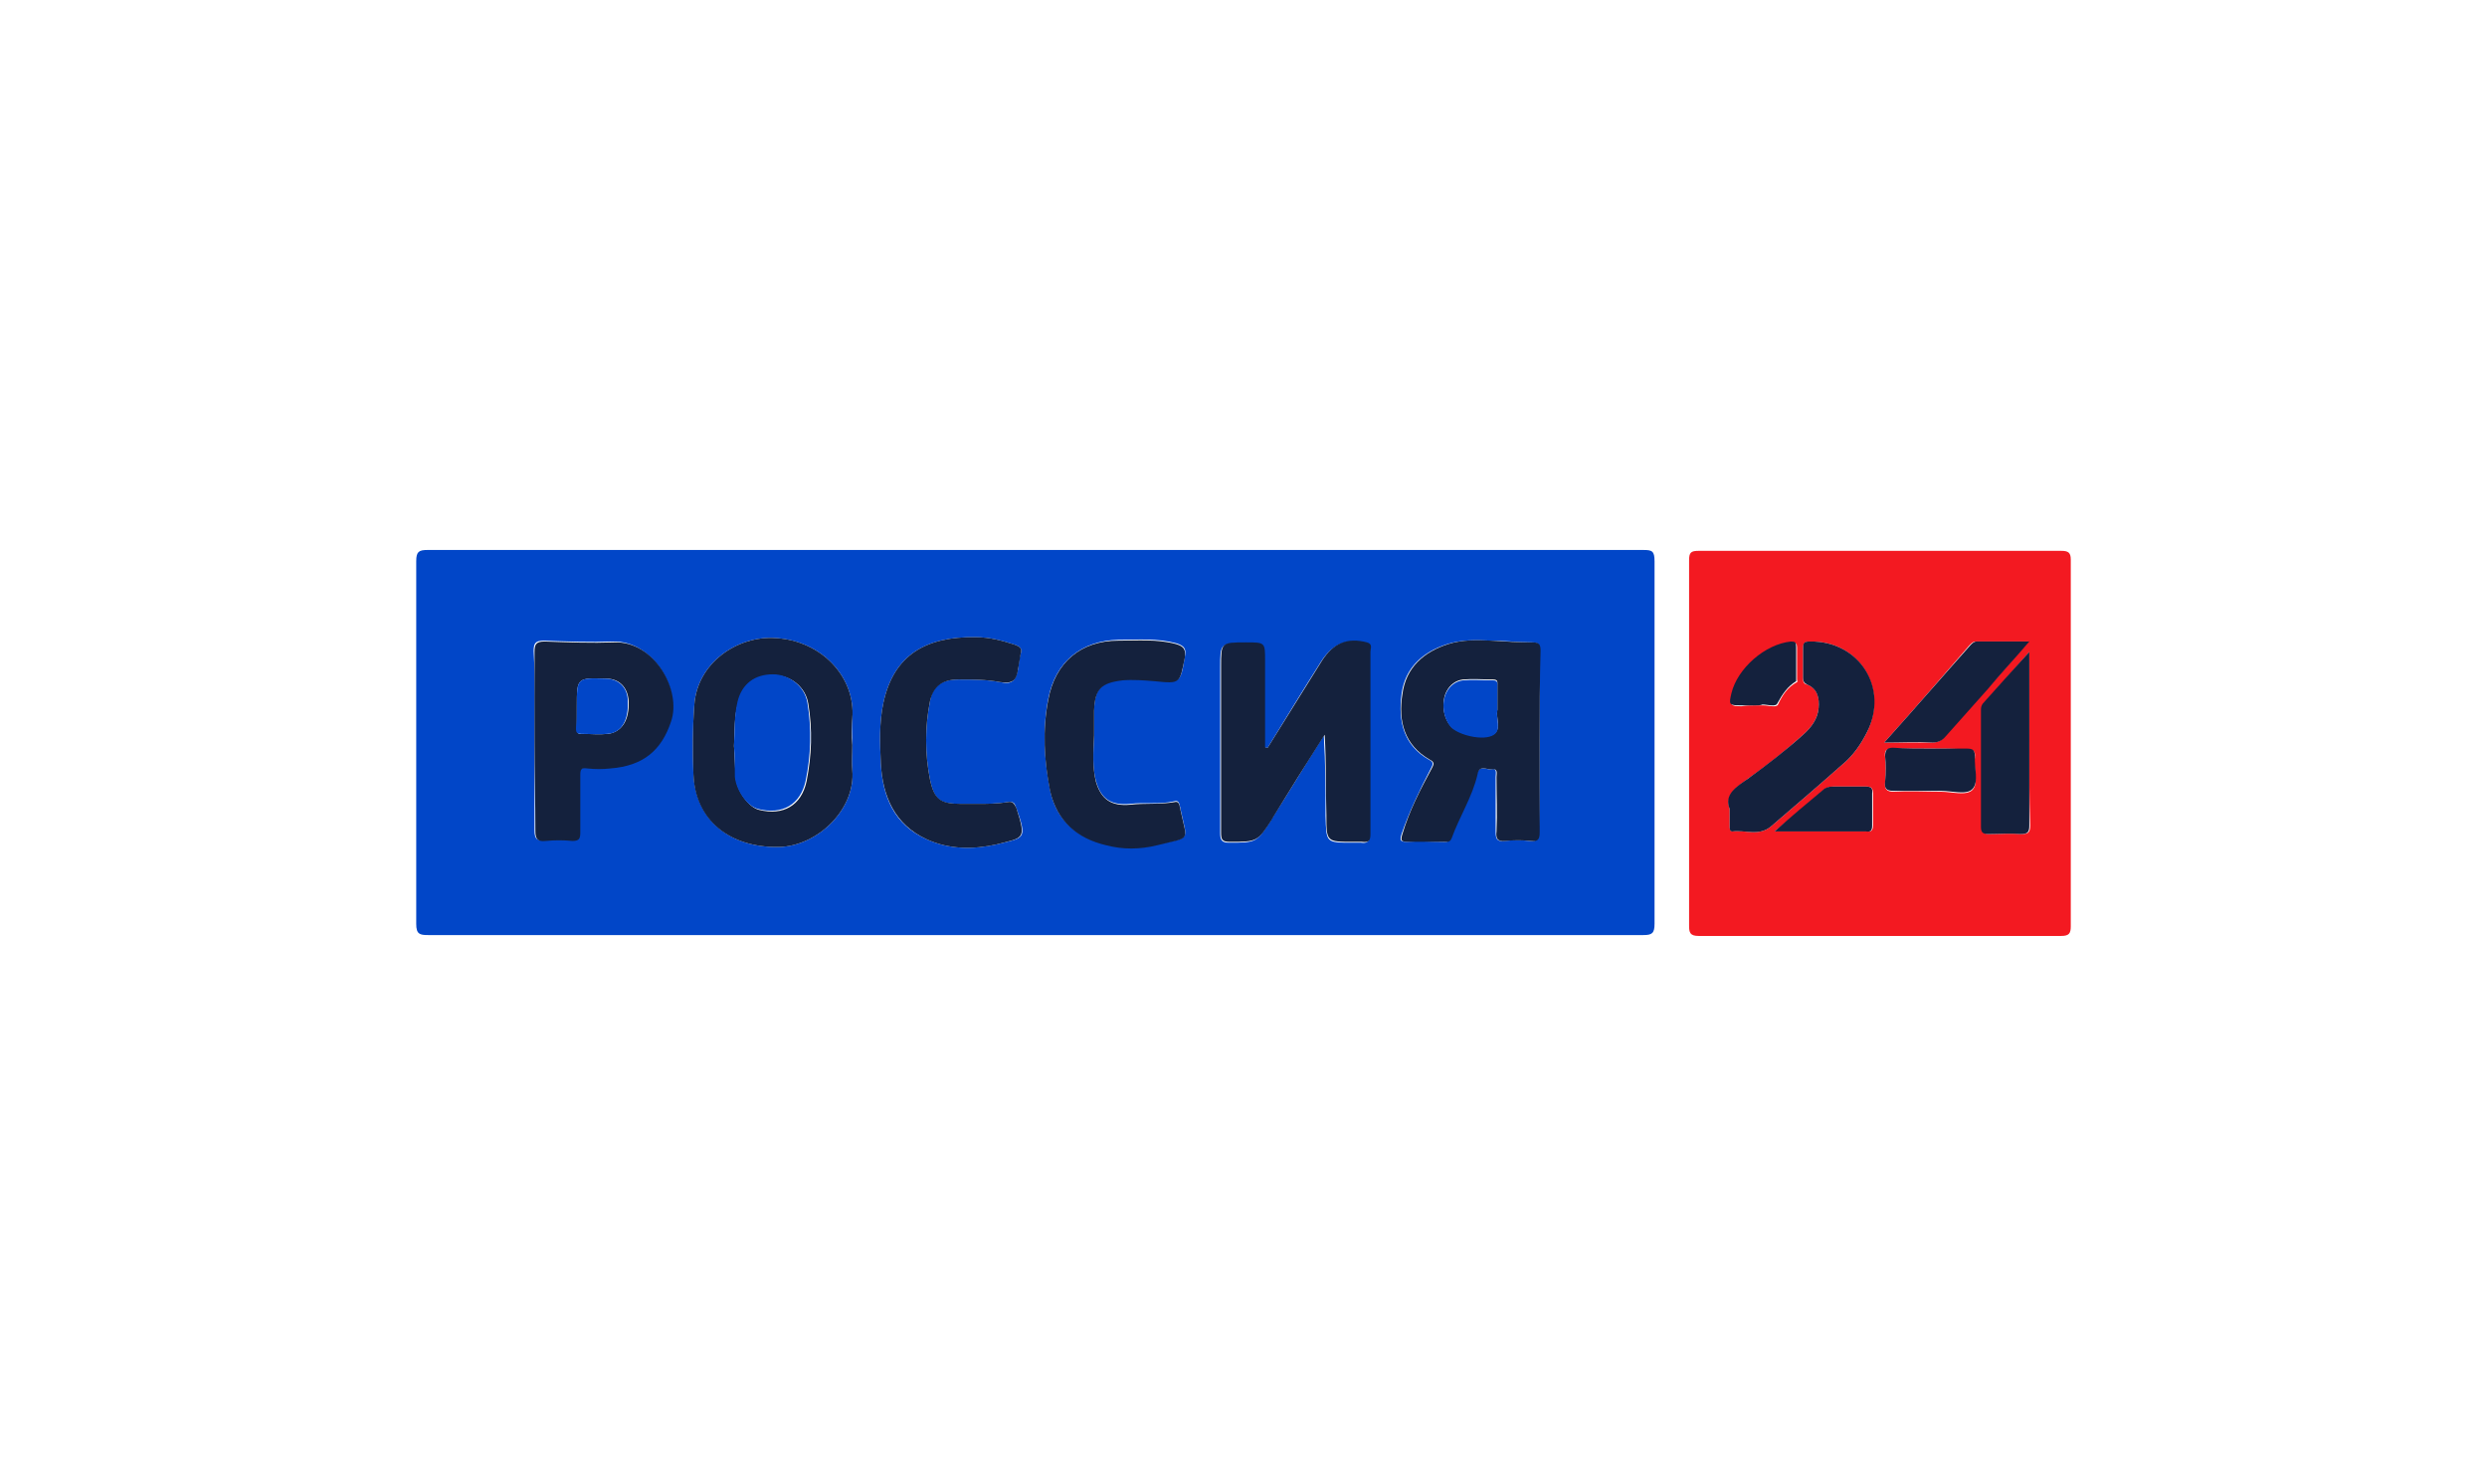
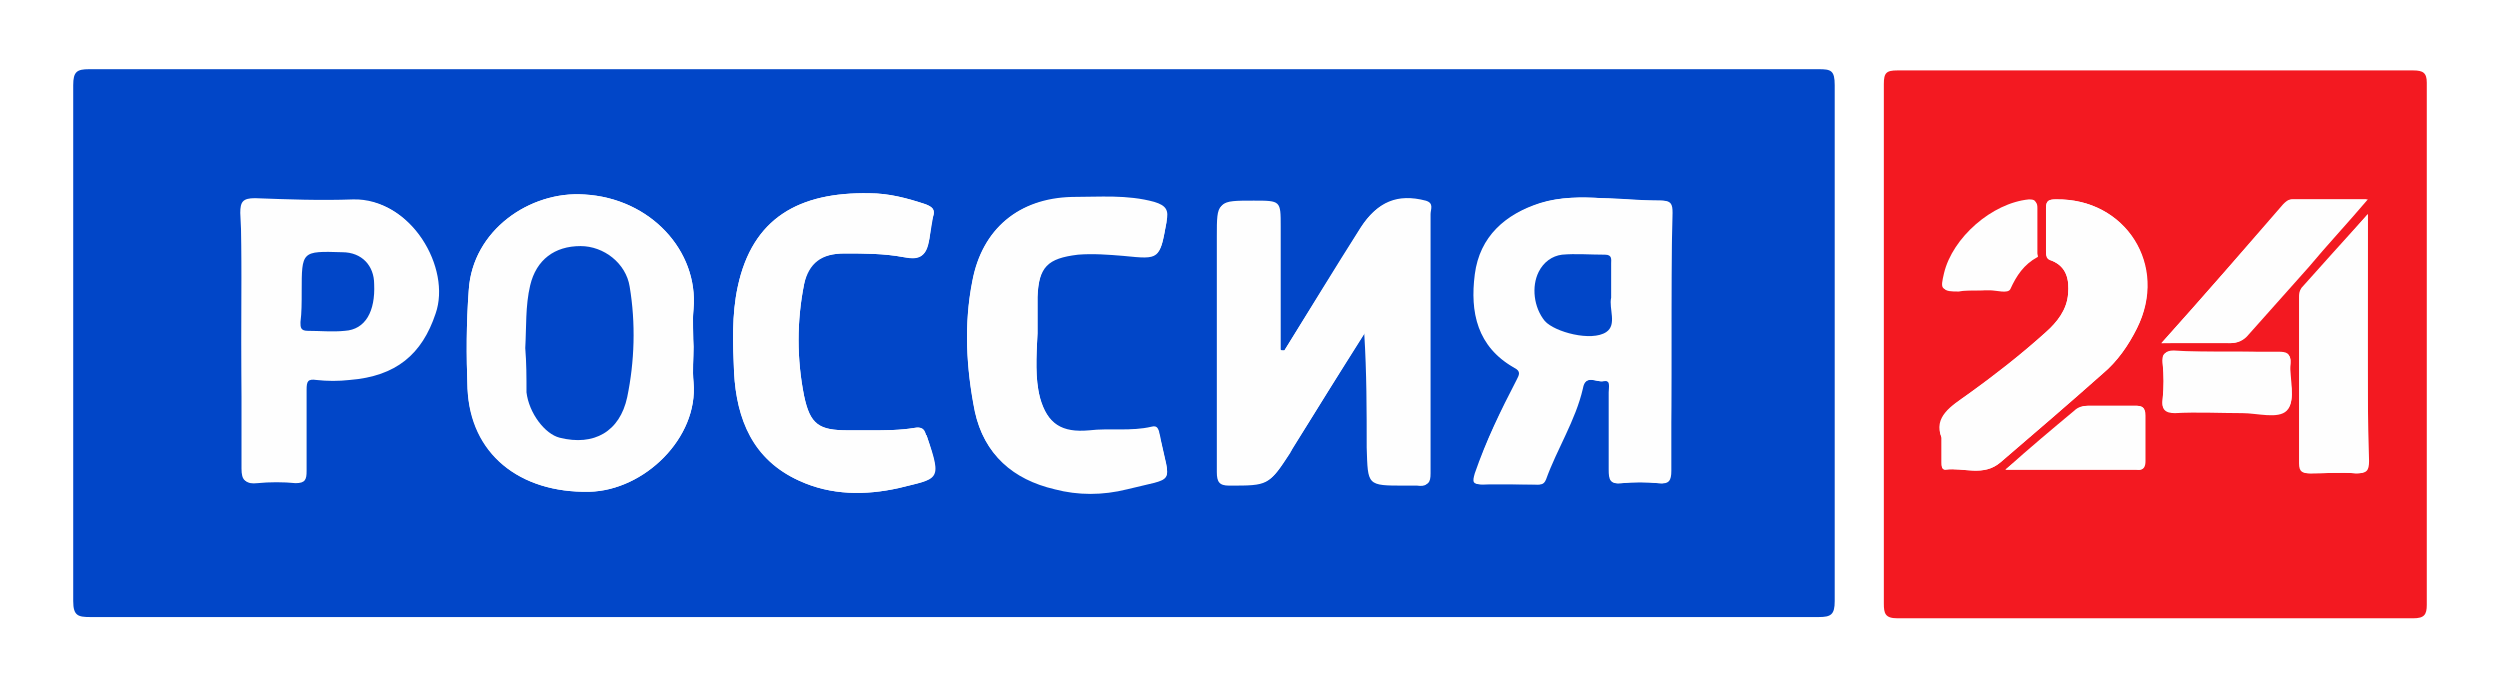
- <svg xmlns="http://www.w3.org/2000/svg" version="1.2" baseProfile="tiny" x="0px" y="0px" width="288px" height="171.8px" viewBox="0 0 288 171.8" overflow="visible" xml:space="preserve">
+ <svg xmlns="http://www.w3.org/2000/svg" version="1.2" baseProfile="tiny" x="0px" y="0px" width="204" height="57" viewBox="42.24 58.24 203.52 56.52" xml:space="preserve">
  <path fill="#0146C8" d="M119.9,108.3c-23.4,0-46.9,0-70.3,0c-1,0-1.4-0.1-1.4-1.3c0-14,0-28,0-42c0-1.1,0.3-1.3,1.3-1.3   c46.9,0,93.9,0,140.8,0c1,0,1.3,0.1,1.3,1.3c0,14,0,28,0,42c0,1.1-0.3,1.3-1.3,1.3C167,108.3,143.5,108.3,119.9,108.3z M146.8,86.6   c-0.1,0-0.3,0-0.4,0c0-3.3,0-6.7,0-10c0-2.1,0-2.1-2.2-2.1c-2.9,0-2.9,0-2.9,2.8c0,6.4,0,12.8,0,19.2c0,0.8,0.2,1.1,1,1.1   c3.2,0,3.2,0,4.9-2.6c0-0.1,0.1-0.1,0.1-0.2c2-3.1,3.9-6.3,6-9.6c0.2,3.2,0.2,6.3,0.2,9.3c0.1,3.1,0,3.1,3.1,3.1c0.3,0,0.6,0,1,0   c0.7,0.1,1-0.1,1-0.9c-0.1-1.4,0-2.9,0-4.3c0-5.6,0-11.2,0-16.8c0-0.4,0.3-0.9-0.4-1.1c-2.3-0.6-3.9,0.1-5.2,2.1   C150.9,79.9,148.9,83.2,146.8,86.6z M178.3,85.9c0-3.5,0-7,0-10.5c0-0.7-0.1-1-0.9-1c-1.6,0-3.2-0.2-4.8-0.2   c-1.7-0.1-3.4-0.1-5,0.4c-2.8,0.9-4.9,2.7-5.3,5.8c-0.4,3.1,0.2,5.9,3.2,7.6c0.6,0.3,0.4,0.6,0.2,1c-1.3,2.5-2.5,5-3.4,7.6   c-0.2,0.7-0.2,0.9,0.6,0.9c1.4-0.1,2.8,0,4.2,0c0.3,0,0.7,0.1,0.9-0.4c0.9-2.5,2.4-4.8,3-7.4c0.3-1.2,1.2-0.5,1.7-0.6   c0.7-0.2,0.5,0.5,0.5,0.9c0,2.1,0,4.2,0,6.3c0,0.8,0.1,1.2,1,1.1c1-0.1,2-0.1,3,0c0.8,0.1,1-0.3,1-1   C178.3,92.9,178.3,89.4,178.3,85.9z M98.7,86.3C98.7,86.3,98.6,86.3,98.7,86.3c0-1-0.1-2.1,0-3.1c0.4-4.7-3.5-9-8.9-9.3   c-4.4-0.3-9.1,2.9-9.4,7.8c-0.2,2.7-0.2,5.3-0.1,8c0.3,5.3,4.2,8.5,9.9,8.4c4.5-0.1,8.9-4.4,8.5-8.9C98.6,88.2,98.7,87.2,98.7,86.3   z M61.9,85.8c0,3.5,0,6.9,0,10.4c0,1,0.3,1.2,1.2,1.1c1-0.1,2.1-0.1,3.1,0c0.8,0,0.9-0.3,0.9-1c0-2.2,0-4.4,0-6.6   c0-0.6,0.1-0.8,0.8-0.8c0.9,0.1,1.8,0,2.7,0c3.8-0.4,5.9-2.1,7-5.4c1.3-3.7-2-9.3-6.6-9.2c-2.7,0.1-5.3,0-8-0.1   c-1,0-1.2,0.3-1.2,1.2C62,79,61.9,82.4,61.9,85.8z M113.1,93.1c-0.6,0-1.2,0-1.8,0c-2.4,0-3.1-0.4-3.6-2.8c-0.6-3-0.6-6.1,0-9.1   c0.3-1.8,1.4-2.5,3.3-2.5c1.6,0,3.2,0,4.8,0.3c1.4,0.3,1.8-0.1,2.1-1.5c0.1-0.6,0.1-1.2,0.3-1.8c0.2-0.6-0.1-0.8-0.6-1   c-1.5-0.5-3-0.9-4.6-0.9c-5.7-0.1-9.5,2-10.7,7.6c-0.5,2.3-0.4,4.7-0.3,7c0.2,3.8,1.5,7.1,5.3,8.8c2.6,1.2,5.4,1.2,8.1,0.6   c3.2-0.8,3.6-0.5,2.3-4.2c0-0.1-0.1-0.1-0.1-0.2c-0.1-0.4-0.3-0.6-0.9-0.5C115.5,93.1,114.3,93.1,113.1,93.1z M126.7,85.2   c0-0.8,0-1.9,0-3c0.1-2.5,0.8-3.2,3.3-3.5c1.2-0.1,2.5,0,3.7,0.1c3,0.3,3,0.3,3.5-2.7c0.2-0.9,0-1.3-1-1.6   c-2.2-0.6-4.4-0.4-6.7-0.4c-4.3,0.1-7.3,2.6-8.1,6.8c-0.7,3.5-0.5,7.1,0.2,10.6s3.1,5.5,6.5,6.3c2,0.5,4,0.5,5.9,0   c4-0.9,3.5-0.3,2.7-4.1c0-0.2-0.1-0.3-0.1-0.5c-0.1-0.3-0.2-0.5-0.6-0.4c-1.7,0.4-3.4,0.1-5.1,0.3c-2.2,0.2-3.4-0.5-4-2.7   C126.5,88.9,126.6,87.2,126.7,85.2z" />
  <path fill="#F31921" d="M195.6,86.1c0-7.1,0-14.1,0-21.2c0-0.9,0.2-1.1,1.1-1.1c14,0,28,0,42,0c0.8,0,1.1,0.2,1.1,1   c0,14.2,0,28.3,0,42.5c0,0.8-0.2,1.1-1.1,1.1c-14,0-28,0-42,0c-1,0-1.1-0.4-1.1-1.2C195.6,100.1,195.6,93.1,195.6,86.1z    M200.3,93.7c0,0.8,0,1.4,0,2c0,0.2,0,0.6,0.3,0.6c1.5-0.2,3.1,0.6,4.5-0.6c2.8-2.4,5.6-4.8,8.3-7.2c1.2-1,2.1-2.3,2.8-3.7   c2.5-5.1-0.9-10.6-6.6-10.5c-0.5,0-0.8,0.1-0.8,0.7c0,1.2,0,2.3,0,3.5c0,0.4,0,0.7,0.5,0.8c1.2,0.5,1.4,1.5,1.3,2.7   c-0.1,1.3-0.9,2.3-1.8,3.1c-2,1.8-4.1,3.5-6.4,5.1C201.2,91.1,199.7,92,200.3,93.7z M235,75.5c-1.9,2.2-3.6,4.1-5.3,6   c-0.2,0.2-0.2,0.5-0.2,0.8c0,4.5,0,9,0,13.5c0,0.7,0.3,0.8,0.9,0.8c1.2,0,2.5-0.1,3.7,0c0.8,0,1-0.2,1-1   C234.9,89,235,82.4,235,75.5z M218.2,86c2,0,3.8,0,5.5,0c0.7,0,1.1-0.2,1.5-0.7c1.6-1.9,3.3-3.7,4.9-5.5c1.5-1.7,3.1-3.5,4.8-5.5   c-2.2,0-4.2,0-6.1,0c-0.3,0-0.5,0.2-0.7,0.4C224.9,78.4,221.7,82.1,218.2,86z M223.6,86.7c-1.5,0-3,0-4.4,0c-0.8,0-1,0.2-0.9,1   c0.1,1,0.1,1.9,0,2.9c-0.1,0.8,0.2,1.1,1,1.1c1.8-0.1,3.7,0,5.5,0c1.2,0,2.9,0.5,3.6-0.2c0.8-0.8,0.1-2.5,0.3-3.8   c0.1-0.8-0.3-0.9-1-0.9C226.3,86.7,224.9,86.7,223.6,86.7z M205.5,96.3c3.6,0,6.9,0,10.2,0c0.2,0,0.3,0,0.5,0   c0.6,0.1,0.7-0.3,0.7-0.7c0-1.2,0-2.5,0-3.7c0-0.7-0.3-0.8-0.8-0.8c-1.3,0-2.6,0-3.8,0c-0.4,0-0.8,0.1-1.1,0.4   C209.4,93,207.6,94.6,205.5,96.3z M203.2,81.7c0.3,0,0.6,0,1,0c0.6,0,1.5,0.3,1.7-0.1c0.5-1.1,1.1-2,2.2-2.6c0.1,0,0-0.2,0-0.3   c0-1.2,0-2.5,0-3.7c0-0.4-0.1-0.6-0.6-0.6c-3,0.3-6.2,3-6.9,6c-0.3,1.3-0.2,1.4,1.1,1.4C202.2,81.7,202.7,81.7,203.2,81.7z" />
-   <path fill="#14213d" d="M146.8,86.6c2.1-3.4,4.2-6.7,6.3-10.1c1.3-2,2.9-2.7,5.2-2.1c0.7,0.2,0.4,0.7,0.4,1.1c0,5.6,0,11.2,0,16.8   c0,1.4,0,2.9,0,4.3c0,0.8-0.2,1-1,0.9c-0.3,0-0.6,0-1,0c-3.1,0-3.1,0-3.1-3.1c-0.1-3,0-6-0.2-9.3c-2.1,3.3-4.1,6.5-6,9.6   c0,0.1-0.1,0.1-0.1,0.2c-1.7,2.6-1.7,2.6-4.9,2.6c-0.9,0-1-0.3-1-1.1c0-6.4,0-12.8,0-19.2c0-2.8,0-2.8,2.9-2.8c2.2,0,2.2,0,2.2,2.1   c0,3.3,0,6.7,0,10C146.5,86.6,146.6,86.6,146.8,86.6z" />
-   <path fill="#14213d" d="M178.3,85.9c0,3.5,0,7,0,10.5c0,0.8-0.2,1.1-1,1c-1-0.1-2-0.1-3,0c-0.9,0.1-1.1-0.3-1-1.1   c0.1-2.1,0-4.2,0-6.3c0-0.4,0.2-1-0.5-0.9c-0.6,0.1-1.5-0.6-1.7,0.6c-0.6,2.6-2.1,4.9-3,7.4c-0.2,0.5-0.5,0.4-0.9,0.4   c-1.4,0-2.8,0-4.2,0c-0.8,0-0.8-0.2-0.6-0.9c0.8-2.7,2.1-5.2,3.4-7.6c0.2-0.4,0.4-0.7-0.2-1c-3-1.7-3.7-4.5-3.2-7.6   c0.4-3.1,2.5-4.9,5.3-5.8c1.6-0.5,3.3-0.5,5-0.4c1.6,0.1,3.2,0.2,4.8,0.2c0.8,0,0.9,0.3,0.9,1C178.3,78.8,178.3,82.4,178.3,85.9z    M173.4,81.9c0-0.8,0-1.7,0-2.5c0-0.4,0.1-0.7-0.5-0.7c-1.2,0-2.3-0.1-3.5,0c-0.8,0.1-1.5,0.6-1.9,1.4c-0.6,1.2-0.4,3,0.5,4   c0.8,0.9,3.8,1.7,5,0.9c0.9-0.6,0.2-1.8,0.4-2.8C173.4,82.1,173.4,82,173.4,81.9z" />
-   <path fill="#14213d" d="M98.7,86.3c0,1-0.1,1.9,0,2.9c0.4,4.5-4,8.8-8.5,8.9c-5.7,0.1-9.7-3.1-9.9-8.4c-0.1-2.7-0.1-5.3,0.1-8   c0.3-4.9,5-8.1,9.4-7.8c5.4,0.3,9.3,4.6,8.9,9.3C98.6,84.2,98.6,85.2,98.7,86.3C98.6,86.3,98.7,86.3,98.7,86.3z M85,86.4   c0.1,1.2,0.1,2.5,0.2,3.7c0.2,1.6,1.5,3.4,2.7,3.7c2.8,0.7,4.9-0.5,5.5-3.3c0.6-3,0.7-6,0.2-9c-0.3-1.9-2-3.3-4-3.3   c-2.2,0-3.6,1.1-4.1,3.2C85,82.9,85.1,84.6,85,86.4z" />
-   <path fill="#14213d" d="M61.9,85.8c0-3.4,0-6.9,0-10.3c0-0.9,0.2-1.2,1.2-1.2c2.7,0.1,5.4,0.2,8,0.1c4.6-0.2,7.9,5.5,6.6,9.2   c-1.1,3.3-3.2,5.1-7,5.4c-0.9,0.1-1.8,0.1-2.7,0c-0.7-0.1-0.8,0.1-0.8,0.8c0,2.2,0,4.4,0,6.6c0,0.7-0.1,1-0.9,1   c-1-0.1-2.1-0.1-3.1,0c-0.9,0.1-1.2-0.2-1.2-1.1C62,92.8,61.9,89.3,61.9,85.8z M66.8,81.8c0,0.8,0,1.7,0,2.5c0,0.5,0.1,0.8,0.6,0.7   c1,0,2,0.1,3,0c1.6-0.2,2.5-1.6,2.4-3.8c-0.1-1.6-1.1-2.6-2.6-2.6C66.8,78.5,66.8,78.5,66.8,81.8z" />
-   <path fill="#14213d" d="M113.1,93.1c1.2,0,2.4,0,3.6-0.2c0.5-0.1,0.7,0.1,0.9,0.5c0,0.1,0.1,0.1,0.1,0.2c1.2,3.7,0.8,3.4-2.3,4.2   c-2.7,0.6-5.5,0.6-8.1-0.6c-3.7-1.7-5.1-5-5.3-8.8c-0.1-2.3-0.2-4.7,0.3-7c1.2-5.6,5-7.7,10.7-7.6c1.6,0,3.1,0.4,4.6,0.9   c0.5,0.2,0.8,0.4,0.6,1c-0.1,0.6-0.2,1.2-0.3,1.8c-0.2,1.4-0.7,1.7-2.1,1.5c-1.6-0.3-3.2-0.3-4.8-0.3c-1.9,0-2.9,0.8-3.3,2.5   c-0.6,3-0.6,6.1,0,9.1c0.5,2.3,1.2,2.8,3.6,2.8C111.9,93.1,112.5,93.1,113.1,93.1z" />
-   <path fill="#14213d" d="M126.7,85.2c-0.1,2-0.2,3.6,0.2,5.3c0.6,2.1,1.8,2.9,4,2.7c1.7-0.2,3.4,0,5.1-0.3c0.4-0.1,0.5,0.1,0.6,0.4   c0,0.2,0.1,0.3,0.1,0.5c0.8,3.8,1.3,3.1-2.7,4.1c-2,0.5-4,0.5-5.9,0c-3.4-0.8-5.7-2.8-6.5-6.3c-0.7-3.5-0.9-7.1-0.2-10.6   c0.8-4.3,3.8-6.8,8.1-6.8c2.2,0,4.5-0.2,6.7,0.4c1,0.3,1.1,0.7,1,1.6c-0.6,3-0.5,3-3.5,2.7c-1.2-0.1-2.5-0.2-3.7-0.1   c-2.5,0.3-3.2,1-3.3,3.5C126.7,83.3,126.7,84.4,126.7,85.2z" />
-   <path fill="#14213d" d="M200.3,93.7c-0.7-1.7,0.8-2.6,2.1-3.5c2.2-1.6,4.4-3.3,6.4-5.1c0.9-0.8,1.7-1.8,1.8-3.1   c0.1-1.1-0.1-2.2-1.3-2.7c-0.4-0.2-0.5-0.4-0.5-0.8c0-1.2,0-2.3,0-3.5c0-0.6,0.2-0.7,0.8-0.7c5.7-0.1,9.2,5.4,6.6,10.5   c-0.7,1.4-1.6,2.7-2.8,3.7c-2.7,2.4-5.5,4.8-8.3,7.2c-1.4,1.2-3,0.4-4.5,0.6c-0.3,0-0.3-0.3-0.3-0.6   C200.3,95.1,200.3,94.6,200.3,93.7z" />
-   <path fill="#14213d" d="M235,75.5c0,6.9,0,13.5,0,20.1c0,0.8-0.2,1-1,1c-1.2-0.1-2.5,0-3.7,0c-0.6,0-0.9-0.1-0.9-0.8   c0-4.5,0-9,0-13.5c0-0.3,0-0.5,0.2-0.8C231.3,79.6,233,77.7,235,75.5z" />
-   <path fill="#14213d" d="M218.2,86c3.5-3.9,6.7-7.6,10-11.3c0.2-0.2,0.4-0.4,0.7-0.4c1.9,0,3.9,0,6.1,0c-1.7,2-3.3,3.7-4.8,5.5   c-1.6,1.8-3.3,3.7-4.9,5.5c-0.4,0.5-0.9,0.7-1.5,0.7C222,85.9,220.2,86,218.2,86z" />
-   <path fill="#14213d" d="M223.6,86.7c1.4,0,2.7,0,4.1,0c0.7,0,1,0.1,1,0.9c-0.1,1.3,0.5,3-0.3,3.8c-0.7,0.7-2.3,0.2-3.6,0.2   c-1.8,0-3.7,0-5.5,0c-0.9,0-1.1-0.3-1-1.1c0.1-1,0.1-1.9,0-2.9c0-0.7,0.2-1,0.9-1C220.6,86.7,222.1,86.7,223.6,86.7z" />
-   <path fill="#14213d" d="M205.5,96.3c2-1.8,3.8-3.3,5.6-4.8c0.3-0.3,0.7-0.4,1.1-0.4c1.3,0,2.6,0,3.8,0c0.6,0,0.9,0.1,0.8,0.8   c0,1.2,0,2.5,0,3.7c0,0.5-0.1,0.8-0.7,0.7c-0.2,0-0.3,0-0.5,0C212.4,96.3,209.1,96.3,205.5,96.3z" />
-   <path fill="#14213d" d="M203.2,81.7c-0.5,0-1,0-1.6,0c-1.4,0-1.4-0.1-1.1-1.4c0.7-2.9,3.9-5.7,6.9-6c0.5,0,0.6,0.1,0.6,0.6   c0,1.2,0,2.5,0,3.7c0,0.1,0,0.3,0,0.3c-1,0.6-1.6,1.5-2.2,2.6c-0.2,0.4-1.1,0.1-1.7,0.1C203.9,81.7,203.5,81.7,203.2,81.7z" />
+   <path fill="#FEFEFE" d="M146.8,86.6c2.1-3.4,4.2-6.7,6.3-10.1c1.3-2,2.9-2.7,5.2-2.1c0.7,0.2,0.4,0.7,0.4,1.1c0,5.6,0,11.2,0,16.8   c0,1.4,0,2.9,0,4.3c0,0.8-0.2,1-1,0.9c-0.3,0-0.6,0-1,0c-3.1,0-3.1,0-3.1-3.1c-0.1-3,0-6-0.2-9.3c-2.1,3.3-4.1,6.5-6,9.6   c0,0.1-0.1,0.1-0.1,0.2c-1.7,2.6-1.7,2.6-4.9,2.6c-0.9,0-1-0.3-1-1.1c0-6.4,0-12.8,0-19.2c0-2.8,0-2.8,2.9-2.8c2.2,0,2.2,0,2.2,2.1   c0,3.3,0,6.7,0,10C146.5,86.6,146.6,86.6,146.8,86.6z" />
+   <path fill="#FEFEFE" d="M178.3,85.9c0,3.5,0,7,0,10.5c0,0.8-0.2,1.1-1,1c-1-0.1-2-0.1-3,0c-0.9,0.1-1.1-0.3-1-1.1   c0.1-2.1,0-4.2,0-6.3c0-0.4,0.2-1-0.5-0.9c-0.6,0.1-1.5-0.6-1.7,0.6c-0.6,2.6-2.1,4.9-3,7.4c-0.2,0.5-0.5,0.4-0.9,0.4   c-1.4,0-2.8,0-4.2,0c-0.8,0-0.8-0.2-0.6-0.9c0.8-2.7,2.1-5.2,3.4-7.6c0.2-0.4,0.4-0.7-0.2-1c-3-1.7-3.7-4.5-3.2-7.6   c0.4-3.1,2.5-4.9,5.3-5.8c1.6-0.5,3.3-0.5,5-0.4c1.6,0.1,3.2,0.2,4.8,0.2c0.8,0,0.9,0.3,0.9,1C178.3,78.8,178.3,82.4,178.3,85.9z    M173.4,81.9c0-0.8,0-1.7,0-2.5c0-0.4,0.1-0.7-0.5-0.7c-1.2,0-2.3-0.1-3.5,0c-0.8,0.1-1.5,0.6-1.9,1.4c-0.6,1.2-0.4,3,0.5,4   c0.8,0.9,3.8,1.7,5,0.9c0.9-0.6,0.2-1.8,0.4-2.8C173.4,82.1,173.4,82,173.4,81.9z" />
+   <path fill="#FEFEFE" d="M98.7,86.3c0,1-0.1,1.9,0,2.9c0.4,4.5-4,8.8-8.5,8.9c-5.7,0.1-9.7-3.1-9.9-8.4c-0.1-2.7-0.1-5.3,0.1-8   c0.3-4.9,5-8.1,9.4-7.8c5.4,0.3,9.3,4.6,8.9,9.3C98.6,84.2,98.6,85.2,98.7,86.3C98.6,86.3,98.7,86.3,98.7,86.3z M85,86.4   c0.1,1.2,0.1,2.5,0.2,3.7c0.2,1.6,1.5,3.4,2.7,3.7c2.8,0.7,4.9-0.5,5.5-3.3c0.6-3,0.7-6,0.2-9c-0.3-1.9-2-3.3-4-3.3   c-2.2,0-3.6,1.1-4.1,3.2C85,82.9,85.1,84.6,85,86.4z" />
+   <path fill="#FEFEFE" d="M61.9,85.8c0-3.4,0-6.9,0-10.3c0-0.9,0.2-1.2,1.2-1.2c2.7,0.1,5.4,0.2,8,0.1c4.6-0.2,7.9,5.5,6.6,9.2   c-1.1,3.3-3.2,5.1-7,5.4c-0.9,0.1-1.8,0.1-2.7,0c-0.7-0.1-0.8,0.1-0.8,0.8c0,2.2,0,4.4,0,6.6c0,0.7-0.1,1-0.9,1   c-1-0.1-2.1-0.1-3.1,0c-0.9,0.1-1.2-0.2-1.2-1.1C62,92.8,61.9,89.3,61.9,85.8z M66.8,81.8c0,0.8,0,1.7,0,2.5c0,0.5,0.1,0.8,0.6,0.7   c1,0,2,0.1,3,0c1.6-0.2,2.5-1.6,2.4-3.8c-0.1-1.6-1.1-2.6-2.6-2.6C66.8,78.5,66.8,78.5,66.8,81.8z" />
+   <path fill="#FEFEFE" d="M113.1,93.1c1.2,0,2.4,0,3.6-0.2c0.5-0.1,0.7,0.1,0.9,0.5c0,0.1,0.1,0.1,0.1,0.2c1.2,3.7,0.8,3.4-2.3,4.2   c-2.7,0.6-5.5,0.6-8.1-0.6c-3.7-1.7-5.1-5-5.3-8.8c-0.1-2.3-0.2-4.7,0.3-7c1.2-5.6,5-7.7,10.7-7.6c1.6,0,3.1,0.4,4.6,0.9   c0.5,0.2,0.8,0.4,0.6,1c-0.1,0.6-0.2,1.2-0.3,1.8c-0.2,1.4-0.7,1.7-2.1,1.5c-1.6-0.3-3.2-0.3-4.8-0.3c-1.9,0-2.9,0.8-3.3,2.5   c-0.6,3-0.6,6.1,0,9.1c0.5,2.3,1.2,2.8,3.6,2.8C111.9,93.1,112.5,93.1,113.1,93.1z" />
+   <path fill="#FEFEFE" d="M126.7,85.2c-0.1,2-0.2,3.6,0.2,5.3c0.6,2.1,1.8,2.9,4,2.7c1.7-0.2,3.4,0,5.1-0.3c0.4-0.1,0.5,0.1,0.6,0.4   c0,0.2,0.1,0.3,0.1,0.5c0.8,3.8,1.3,3.1-2.7,4.1c-2,0.5-4,0.5-5.9,0c-3.4-0.8-5.7-2.8-6.5-6.3c-0.7-3.5-0.9-7.1-0.2-10.6   c0.8-4.3,3.8-6.8,8.1-6.8c2.2,0,4.5-0.2,6.7,0.4c1,0.3,1.1,0.7,1,1.6c-0.6,3-0.5,3-3.5,2.7c-1.2-0.1-2.5-0.2-3.7-0.1   c-2.5,0.3-3.2,1-3.3,3.5C126.7,83.3,126.7,84.4,126.7,85.2z" />
+   <path fill="#FEFEFE" d="M200.3,93.7c-0.7-1.7,0.8-2.6,2.1-3.5c2.2-1.6,4.4-3.3,6.4-5.1c0.9-0.8,1.7-1.8,1.8-3.1   c0.1-1.1-0.1-2.2-1.3-2.7c-0.4-0.2-0.5-0.4-0.5-0.8c0-1.2,0-2.3,0-3.5c0-0.6,0.2-0.7,0.8-0.7c5.7-0.1,9.2,5.4,6.6,10.5   c-0.7,1.4-1.6,2.7-2.8,3.7c-2.7,2.4-5.5,4.8-8.3,7.2c-1.4,1.2-3,0.4-4.5,0.6c-0.3,0-0.3-0.3-0.3-0.6   C200.3,95.1,200.3,94.6,200.3,93.7z" />
+   <path fill="#FEFEFE" d="M235,75.5c0,6.9,0,13.5,0,20.1c0,0.8-0.2,1-1,1c-1.2-0.1-2.5,0-3.7,0c-0.6,0-0.9-0.1-0.9-0.8   c0-4.5,0-9,0-13.5c0-0.3,0-0.5,0.2-0.8C231.3,79.6,233,77.7,235,75.5z" />
+   <path fill="#FEFEFE" d="M218.2,86c3.5-3.9,6.7-7.6,10-11.3c0.2-0.2,0.4-0.4,0.7-0.4c1.9,0,3.9,0,6.1,0c-1.7,2-3.3,3.7-4.8,5.5   c-1.6,1.8-3.3,3.7-4.9,5.5c-0.4,0.5-0.9,0.7-1.5,0.7C222,85.9,220.2,86,218.2,86z" />
+   <path fill="#FEFEFE" d="M223.6,86.7c1.4,0,2.7,0,4.1,0c0.7,0,1,0.1,1,0.9c-0.1,1.3,0.5,3-0.3,3.8c-0.7,0.7-2.3,0.2-3.6,0.2   c-1.8,0-3.7,0-5.5,0c-0.9,0-1.1-0.3-1-1.1c0.1-1,0.1-1.9,0-2.9c0-0.7,0.2-1,0.9-1C220.6,86.7,222.1,86.7,223.6,86.7z" />
+   <path fill="#FEFEFE" d="M205.5,96.3c2-1.8,3.8-3.3,5.6-4.8c0.3-0.3,0.7-0.4,1.1-0.4c1.3,0,2.6,0,3.8,0c0.6,0,0.9,0.1,0.8,0.8   c0,1.2,0,2.5,0,3.7c0,0.5-0.1,0.8-0.7,0.7c-0.2,0-0.3,0-0.5,0C212.4,96.3,209.1,96.3,205.5,96.3z" />
+   <path fill="#FEFEFE" d="M203.2,81.7c-0.5,0-1,0-1.6,0c-1.4,0-1.4-0.1-1.1-1.4c0.7-2.9,3.9-5.7,6.9-6c0.5,0,0.6,0.1,0.6,0.6   c0,1.2,0,2.5,0,3.7c0,0.1,0,0.3,0,0.3c-1,0.6-1.6,1.5-2.2,2.6c-0.2,0.4-1.1,0.1-1.7,0.1C203.9,81.7,203.5,81.7,203.2,81.7z" />
  <path fill="#0146C8" d="M173.4,81.9c0,0.1,0,0.2,0,0.4c-0.2,0.9,0.5,2.2-0.4,2.8c-1.2,0.8-4.2,0-5-0.9c-0.9-1.1-1.1-2.8-0.5-4   c0.4-0.8,1.1-1.3,1.9-1.4c1.1-0.1,2.3,0,3.5,0c0.6,0,0.5,0.4,0.5,0.7C173.4,80.2,173.4,81.1,173.4,81.9z" />
  <path fill="#0146C8" d="M85,86.4c0.1-1.7,0-3.4,0.4-5.1c0.5-2.1,2-3.2,4.1-3.2c1.9,0,3.7,1.4,4,3.3c0.5,3,0.4,6.1-0.2,9   c-0.6,2.8-2.7,4-5.5,3.3c-1.2-0.3-2.5-2-2.7-3.7C85.1,88.8,85.1,87.6,85,86.4z" />
  <path fill="#0146C8" d="M66.8,81.8c0-3.3,0-3.3,3.3-3.2c1.6,0,2.6,1.1,2.6,2.6c0.1,2.2-0.7,3.7-2.4,3.8c-1,0.1-2,0-3,0   c-0.6,0-0.6-0.3-0.6-0.7C66.8,83.5,66.8,82.7,66.8,81.8z" />
</svg>
